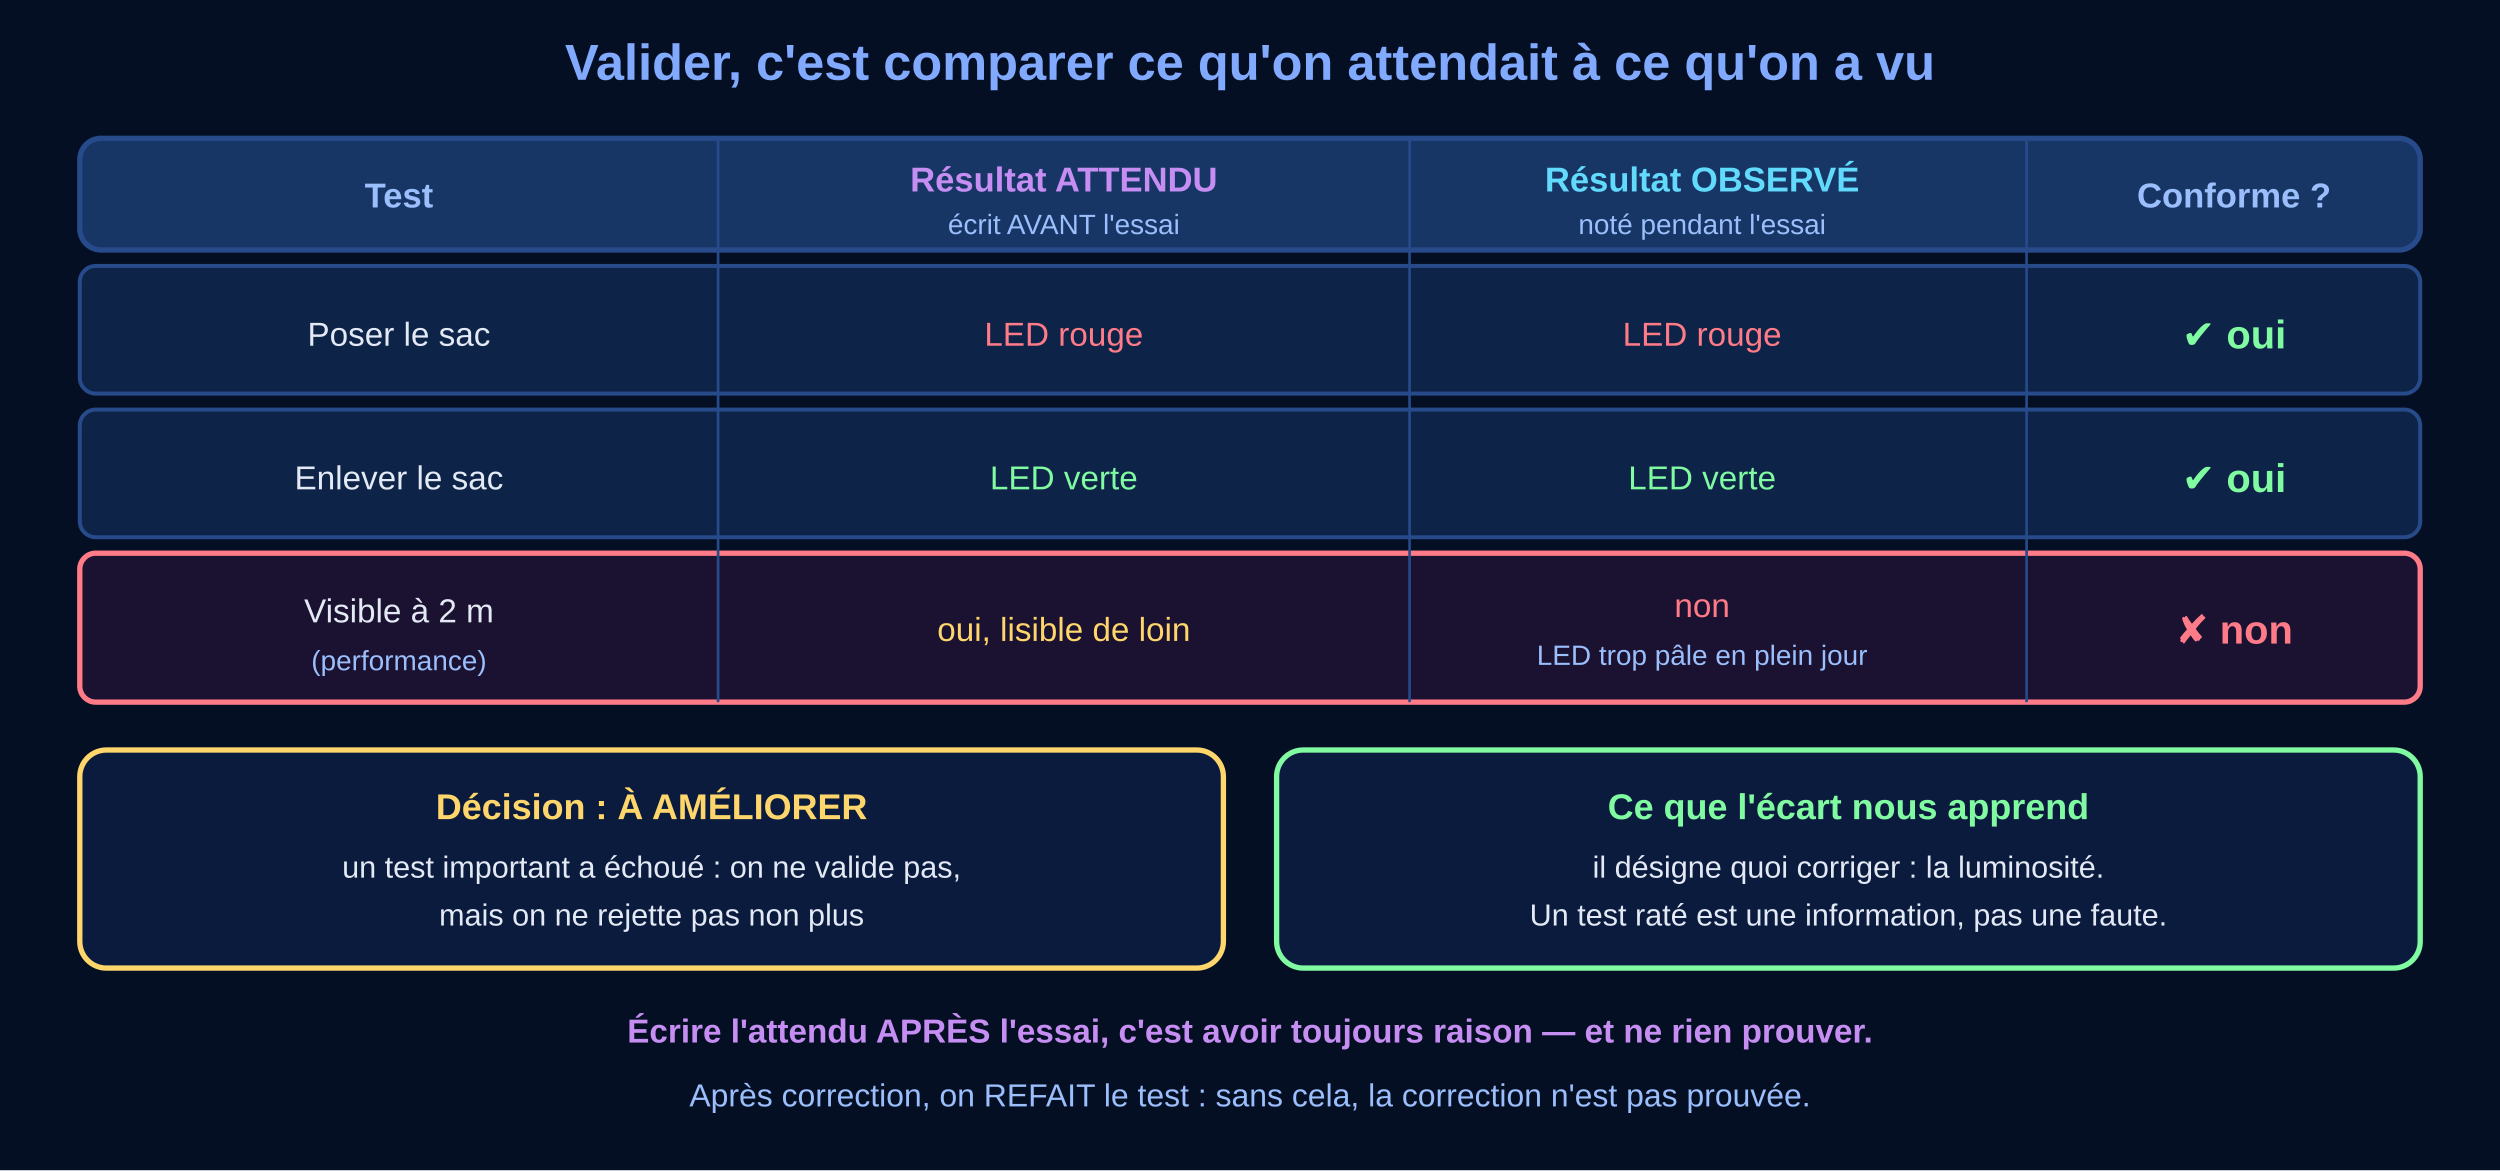
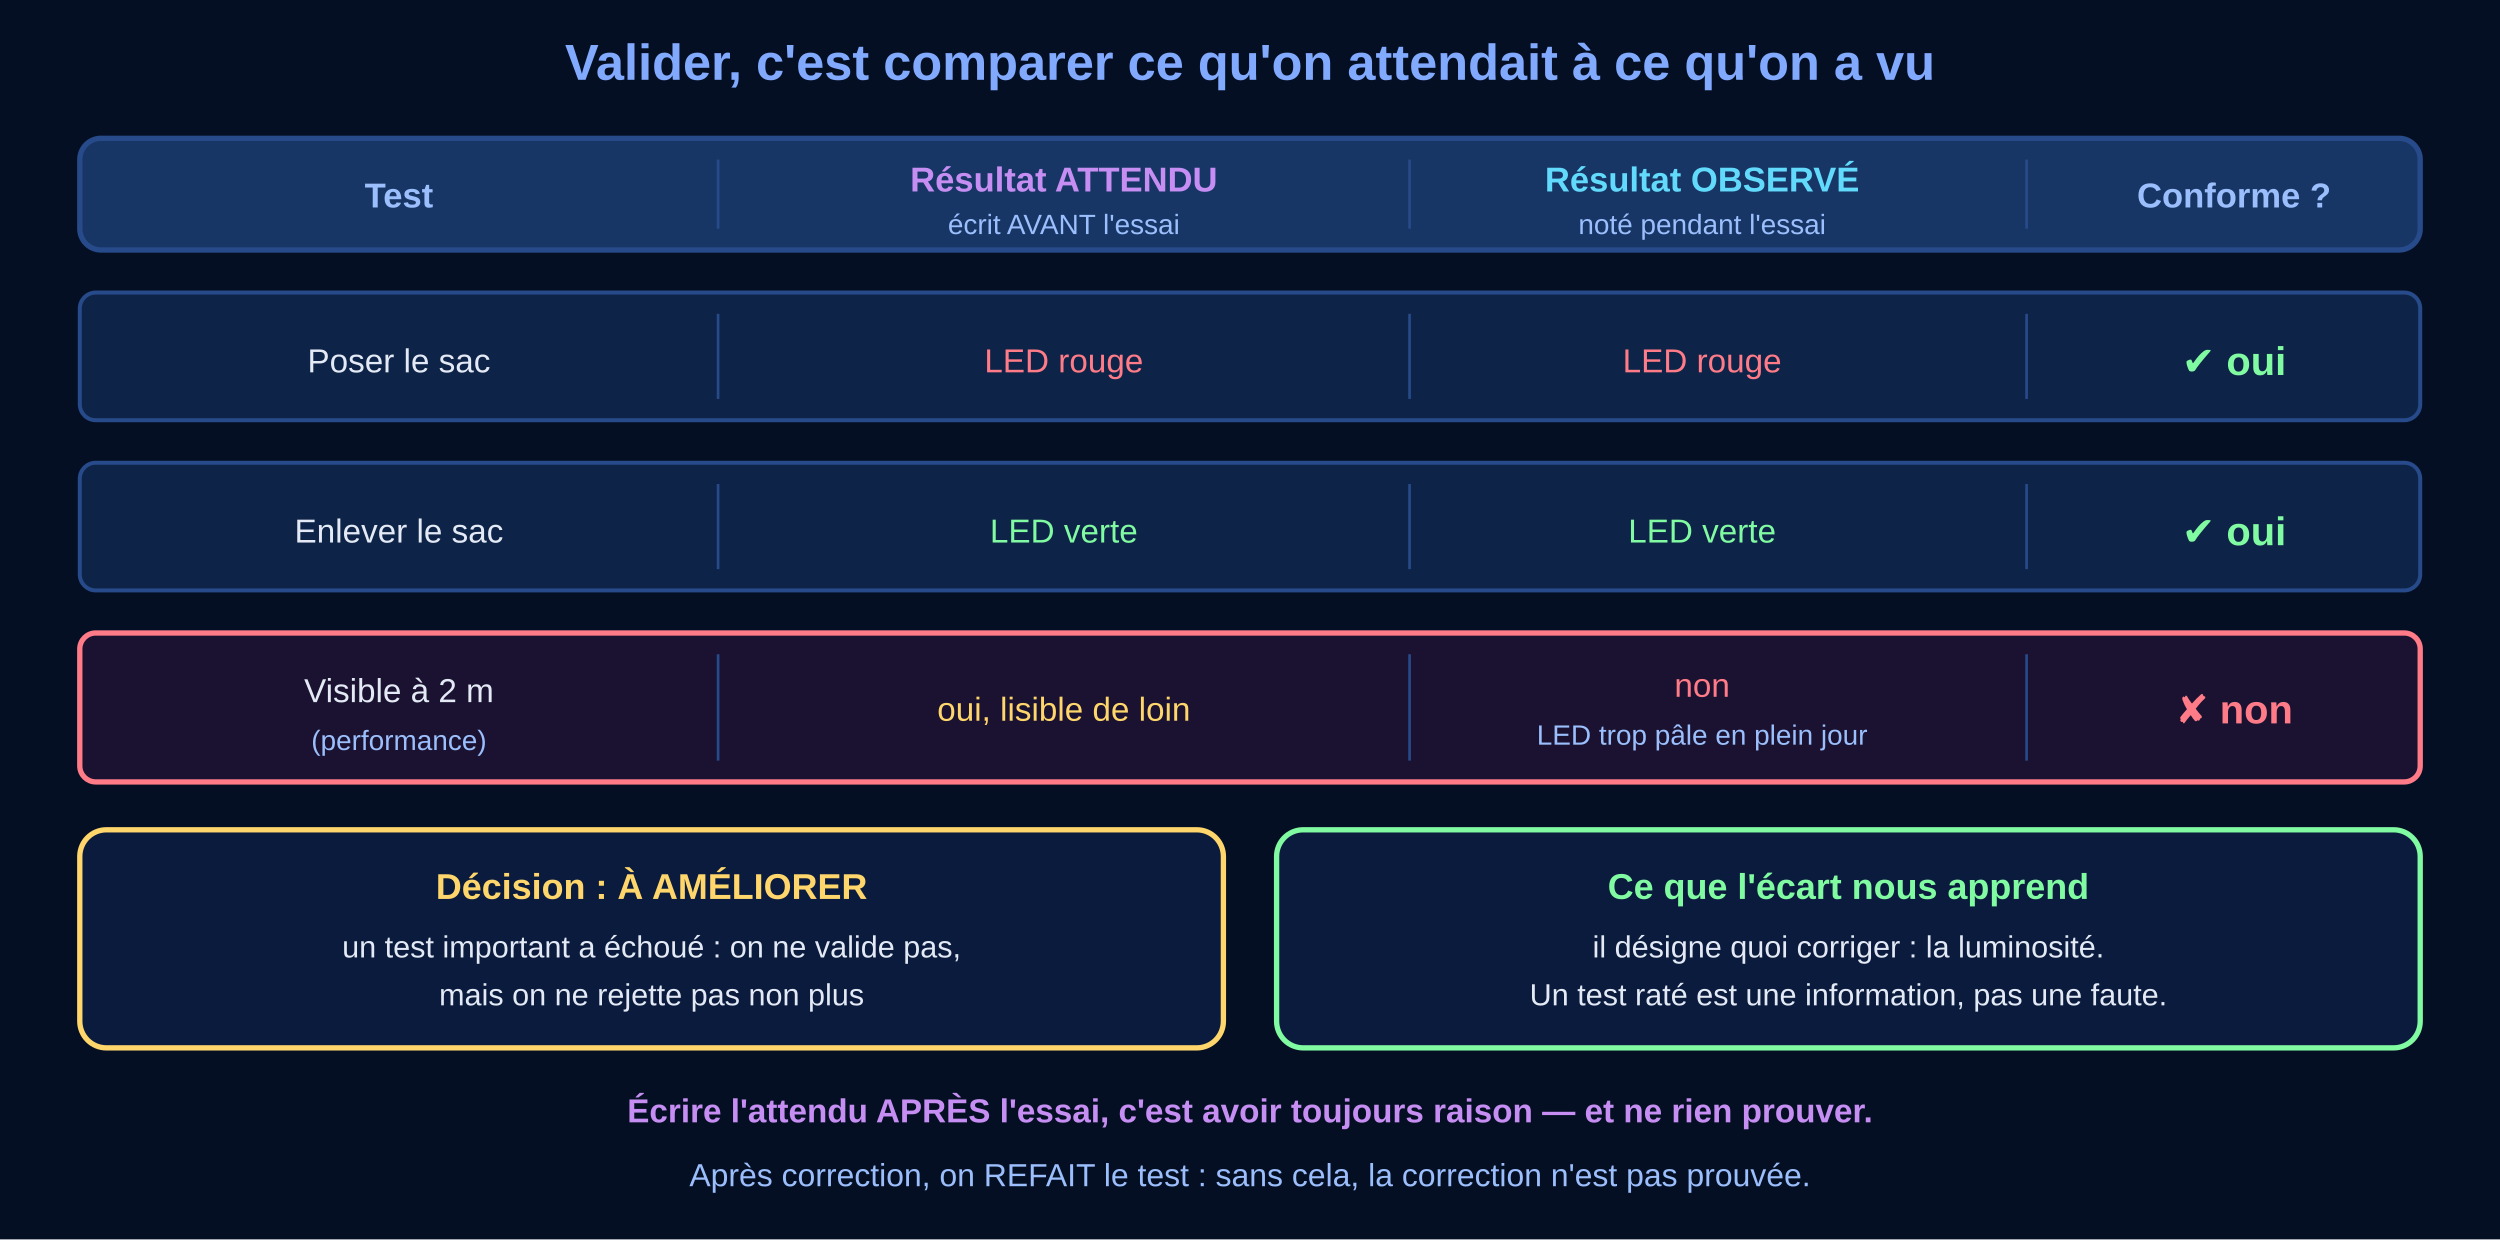
- <svg xmlns="http://www.w3.org/2000/svg" viewBox="0 0 940 440" font-family="Verdana, Arial, sans-serif" role="img" aria-labelledby="t d">
-   <rect width="940" height="440" fill="#050f24" />
+ <svg xmlns="http://www.w3.org/2000/svg" viewBox="0 0 940 466" font-family="Verdana, Arial, sans-serif" role="img" aria-labelledby="t d">
+   <rect width="940" height="466" fill="#050f24" />
  <text x="470" y="30" fill="#81aaff" font-size="19" font-weight="bold" text-anchor="middle">Valider, c'est comparer ce qu'on attendait à ce qu'on a vu</text>
  <rect x="30" y="52" width="880" height="42" rx="8" fill="#173666" stroke="#274a8a" stroke-width="2" />
  <text x="150" y="78" fill="#9bbefc" font-size="13" font-weight="bold" text-anchor="middle">Test</text>
  <text x="400" y="72" fill="#c68ef2" font-size="13" font-weight="bold" text-anchor="middle">Résultat ATTENDU</text>
  <text x="400" y="88" fill="#9bbefc" font-size="10.5" text-anchor="middle">écrit AVANT l'essai</text>
  <text x="640" y="72" fill="#61dafb" font-size="13" font-weight="bold" text-anchor="middle">Résultat OBSERVÉ</text>
  <text x="640" y="88" fill="#9bbefc" font-size="10.5" text-anchor="middle">noté pendant l'essai</text>
  <text x="840" y="78" fill="#9bbefc" font-size="13" font-weight="bold" text-anchor="middle">Conforme ?</text>
-   <rect x="30" y="100" width="880" height="48" rx="6" fill="#0d2347" stroke="#274a8a" stroke-width="1.5" />
-   <text x="150" y="130" fill="#e4eaf5" font-size="12.5" text-anchor="middle">Poser le sac</text>
-   <text x="400" y="130" fill="#ff7b88" font-size="12.5" text-anchor="middle">LED rouge</text>
-   <text x="640" y="130" fill="#ff7b88" font-size="12.5" text-anchor="middle">LED rouge</text>
-   <text x="840" y="131" fill="#81fba1" font-size="15" font-weight="bold" text-anchor="middle">✔ oui</text>
-   <rect x="30" y="154" width="880" height="48" rx="6" fill="#0d2347" stroke="#274a8a" stroke-width="1.5" />
-   <text x="150" y="184" fill="#e4eaf5" font-size="12.5" text-anchor="middle">Enlever le sac</text>
-   <text x="400" y="184" fill="#81fba1" font-size="12.5" text-anchor="middle">LED verte</text>
-   <text x="640" y="184" fill="#81fba1" font-size="12.5" text-anchor="middle">LED verte</text>
-   <text x="840" y="185" fill="#81fba1" font-size="15" font-weight="bold" text-anchor="middle">✔ oui</text>
-   <rect x="30" y="208" width="880" height="56" rx="6" fill="#1a1230" stroke="#ff7b88" stroke-width="2" />
-   <text x="150" y="234" fill="#e4eaf5" font-size="12.5" text-anchor="middle">Visible à 2 m</text>
-   <text x="150" y="252" fill="#9bbefc" font-size="10.5" text-anchor="middle">(performance)</text>
-   <text x="400" y="241" fill="#ffd66b" font-size="12.5" text-anchor="middle">oui, lisible de loin</text>
-   <text x="640" y="232" fill="#ff7b88" font-size="12.5" text-anchor="middle">non</text>
-   <text x="640" y="250" fill="#9bbefc" font-size="10.5" text-anchor="middle">LED trop pâle en plein jour</text>
-   <text x="840" y="242" fill="#ff7b88" font-size="15" font-weight="bold" text-anchor="middle">✘ non</text>
+   <rect x="30" y="110" width="880" height="48" rx="6" fill="#0d2347" stroke="#274a8a" stroke-width="1.5" />
+   <text x="150" y="140" fill="#e4eaf5" font-size="12.5" text-anchor="middle">Poser le sac</text>
+   <text x="400" y="140" fill="#ff7b88" font-size="12.5" text-anchor="middle">LED rouge</text>
+   <text x="640" y="140" fill="#ff7b88" font-size="12.5" text-anchor="middle">LED rouge</text>
+   <text x="840" y="141" fill="#81fba1" font-size="15" font-weight="bold" text-anchor="middle">✔ oui</text>
+   <rect x="30" y="174" width="880" height="48" rx="6" fill="#0d2347" stroke="#274a8a" stroke-width="1.5" />
+   <text x="150" y="204" fill="#e4eaf5" font-size="12.5" text-anchor="middle">Enlever le sac</text>
+   <text x="400" y="204" fill="#81fba1" font-size="12.5" text-anchor="middle">LED verte</text>
+   <text x="640" y="204" fill="#81fba1" font-size="12.5" text-anchor="middle">LED verte</text>
+   <text x="840" y="205" fill="#81fba1" font-size="15" font-weight="bold" text-anchor="middle">✔ oui</text>
+   <rect x="30" y="238" width="880" height="56" rx="6" fill="#1a1230" stroke="#ff7b88" stroke-width="2" />
+   <text x="150" y="264" fill="#e4eaf5" font-size="12.5" text-anchor="middle">Visible à 2 m</text>
+   <text x="150" y="282" fill="#9bbefc" font-size="10.5" text-anchor="middle">(performance)</text>
+   <text x="400" y="271" fill="#ffd66b" font-size="12.5" text-anchor="middle">oui, lisible de loin</text>
+   <text x="640" y="262" fill="#ff7b88" font-size="12.5" text-anchor="middle">non</text>
+   <text x="640" y="280" fill="#9bbefc" font-size="10.5" text-anchor="middle">LED trop pâle en plein jour</text>
+   <text x="840" y="272" fill="#ff7b88" font-size="15" font-weight="bold" text-anchor="middle">✘ non</text>
  <g stroke="#274a8a" stroke-width="1">
-     <line x1="270" y1="52" x2="270" y2="264" />
-     <line x1="530" y1="52" x2="530" y2="264" />
-     <line x1="762" y1="52" x2="762" y2="264" />
+     <line x1="270" y1="60" x2="270" y2="86" />
+     <line x1="530" y1="60" x2="530" y2="86" />
+     <line x1="762" y1="60" x2="762" y2="86" />
+     <line x1="270" y1="118" x2="270" y2="150" />
+     <line x1="530" y1="118" x2="530" y2="150" />
+     <line x1="762" y1="118" x2="762" y2="150" />
+     <line x1="270" y1="182" x2="270" y2="214" />
+     <line x1="530" y1="182" x2="530" y2="214" />
+     <line x1="762" y1="182" x2="762" y2="214" />
+     <line x1="270" y1="246" x2="270" y2="286" />
+     <line x1="530" y1="246" x2="530" y2="286" />
+     <line x1="762" y1="246" x2="762" y2="286" />
  </g>
-   <rect x="30" y="282" width="430" height="82" rx="10" fill="#0a1b3d" stroke="#ffd66b" stroke-width="2" />
-   <text x="245" y="308" fill="#ffd66b" font-size="13.5" font-weight="bold" text-anchor="middle">Décision : À AMÉLIORER</text>
-   <text x="245" y="330" fill="#e4eaf5" font-size="11.5" text-anchor="middle">un test important a échoué : on ne valide pas,</text>
-   <text x="245" y="348" fill="#e4eaf5" font-size="11.5" text-anchor="middle">mais on ne rejette pas non plus</text>
-   <rect x="480" y="282" width="430" height="82" rx="10" fill="#0a1b3d" stroke="#81fba1" stroke-width="2" />
-   <text x="695" y="308" fill="#81fba1" font-size="13.5" font-weight="bold" text-anchor="middle">Ce que l'écart nous apprend</text>
-   <text x="695" y="330" fill="#e4eaf5" font-size="11.5" text-anchor="middle">il désigne quoi corriger : la luminosité.</text>
-   <text x="695" y="348" fill="#e4eaf5" font-size="11.5" text-anchor="middle">Un test raté est une information, pas une faute.</text>
-   <text x="470" y="392" fill="#c68ef2" font-size="12.5" text-anchor="middle" font-weight="bold">Écrire l'attendu APRÈS l'essai, c'est avoir toujours raison — et ne rien prouver.</text>
-   <text x="470" y="416" fill="#9bbefc" font-size="12" text-anchor="middle">Après correction, on REFAIT le test : sans cela, la correction n'est pas prouvée.</text>
+   <rect x="30" y="312" width="430" height="82" rx="10" fill="#0a1b3d" stroke="#ffd66b" stroke-width="2" />
+   <text x="245" y="338" fill="#ffd66b" font-size="13.5" font-weight="bold" text-anchor="middle">Décision : À AMÉLIORER</text>
+   <text x="245" y="360" fill="#e4eaf5" font-size="11.5" text-anchor="middle">un test important a échoué : on ne valide pas,</text>
+   <text x="245" y="378" fill="#e4eaf5" font-size="11.5" text-anchor="middle">mais on ne rejette pas non plus</text>
+   <rect x="480" y="312" width="430" height="82" rx="10" fill="#0a1b3d" stroke="#81fba1" stroke-width="2" />
+   <text x="695" y="338" fill="#81fba1" font-size="13.5" font-weight="bold" text-anchor="middle">Ce que l'écart nous apprend</text>
+   <text x="695" y="360" fill="#e4eaf5" font-size="11.5" text-anchor="middle">il désigne quoi corriger : la luminosité.</text>
+   <text x="695" y="378" fill="#e4eaf5" font-size="11.5" text-anchor="middle">Un test raté est une information, pas une faute.</text>
+   <text x="470" y="422" fill="#c68ef2" font-size="12.5" text-anchor="middle" font-weight="bold">Écrire l'attendu APRÈS l'essai, c'est avoir toujours raison — et ne rien prouver.</text>
+   <text x="470" y="446" fill="#9bbefc" font-size="12" text-anchor="middle">Après correction, on REFAIT le test : sans cela, la correction n'est pas prouvée.</text>
</svg>
